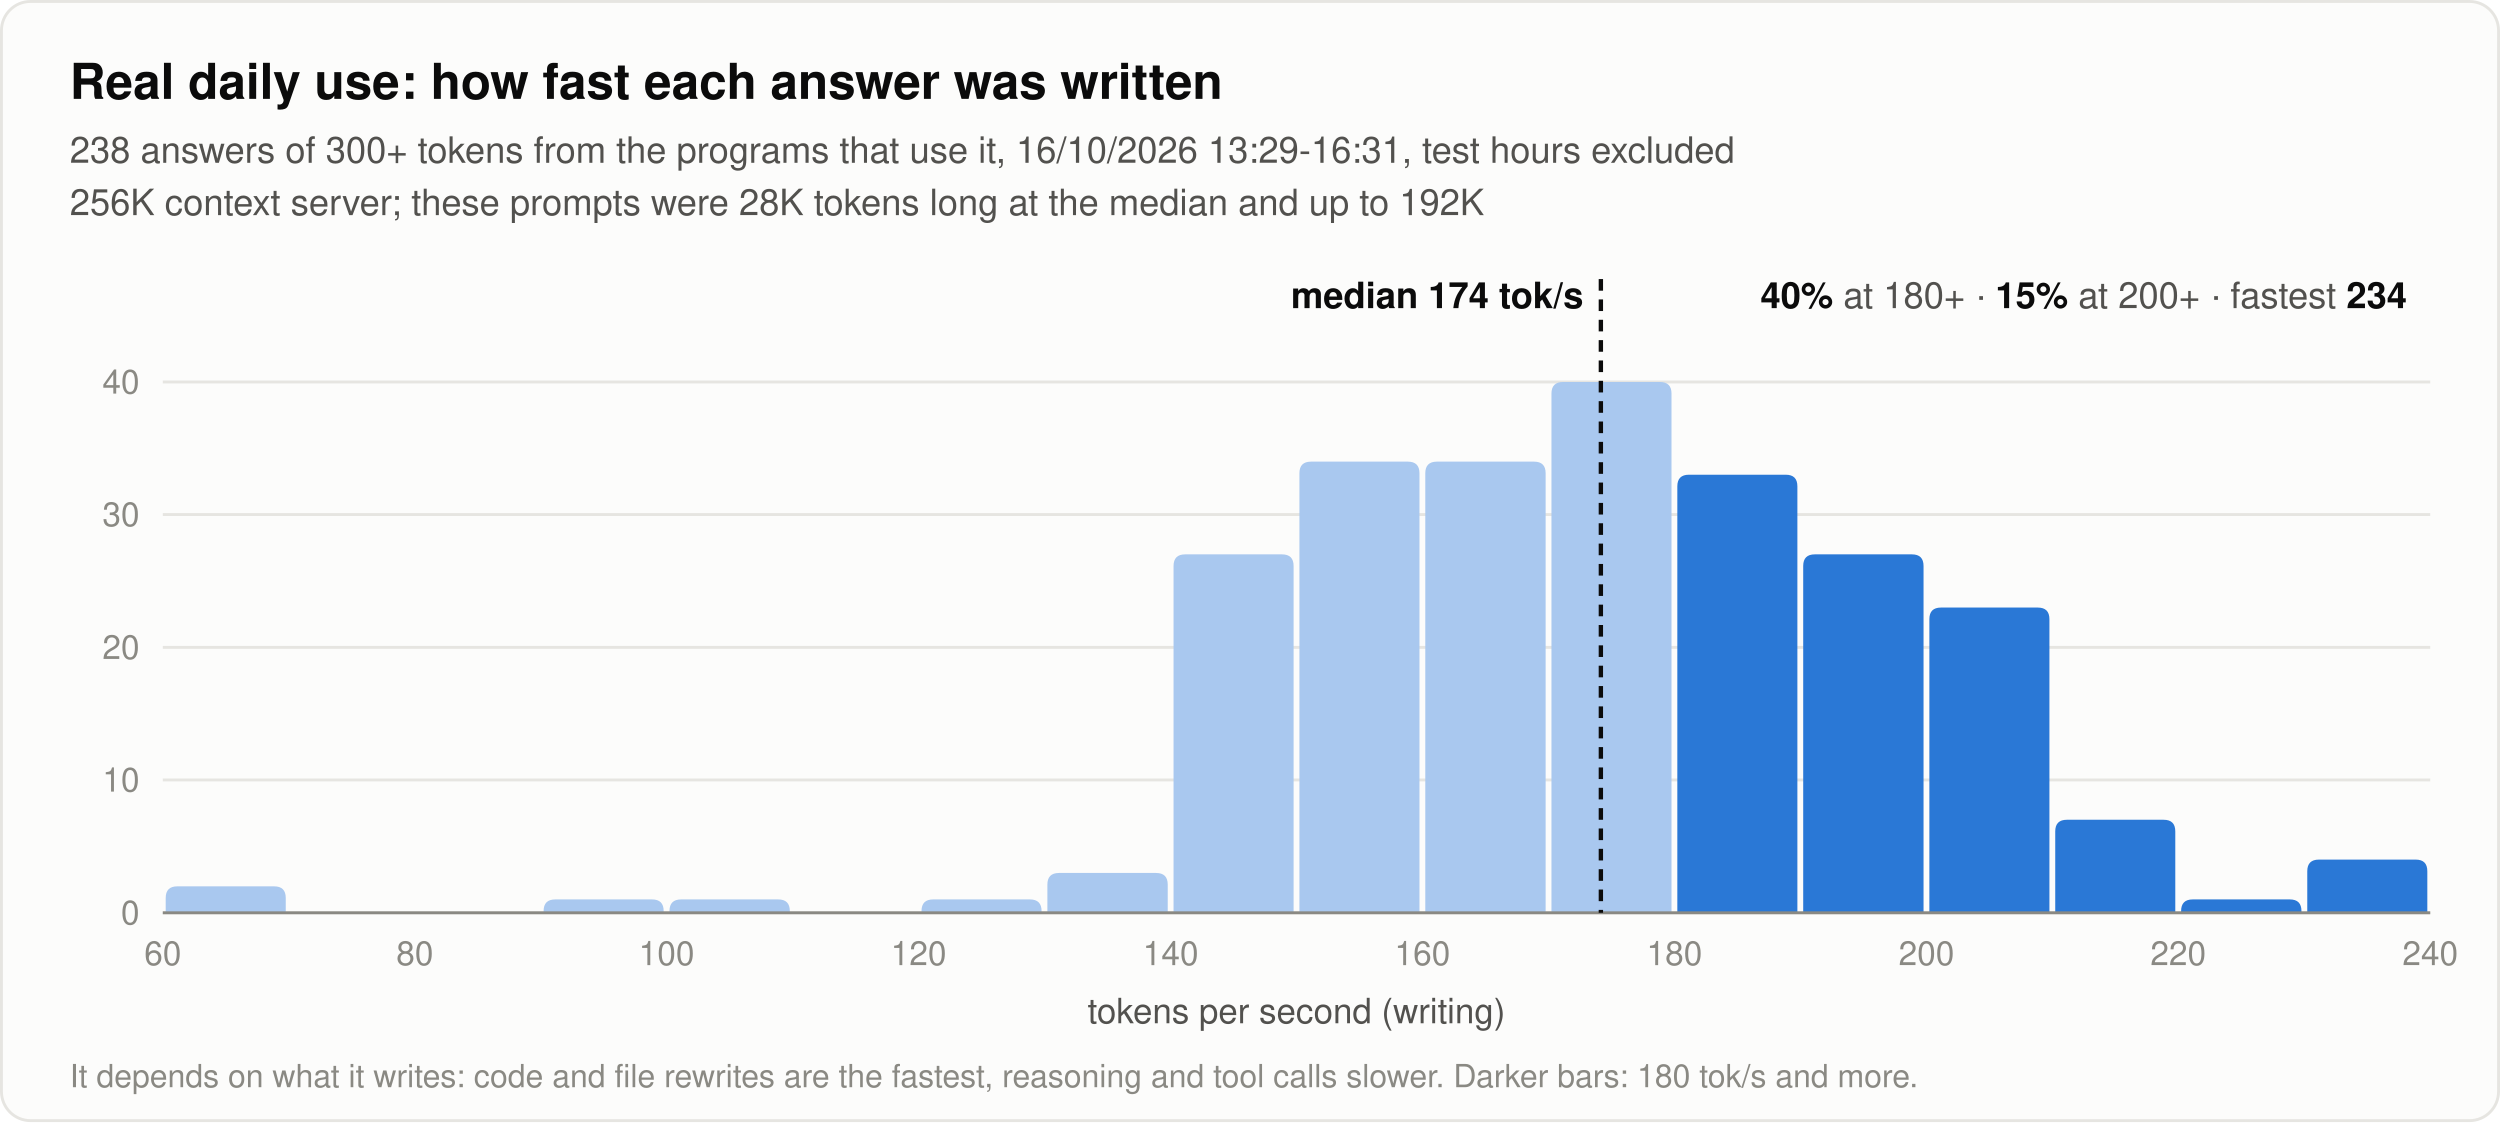
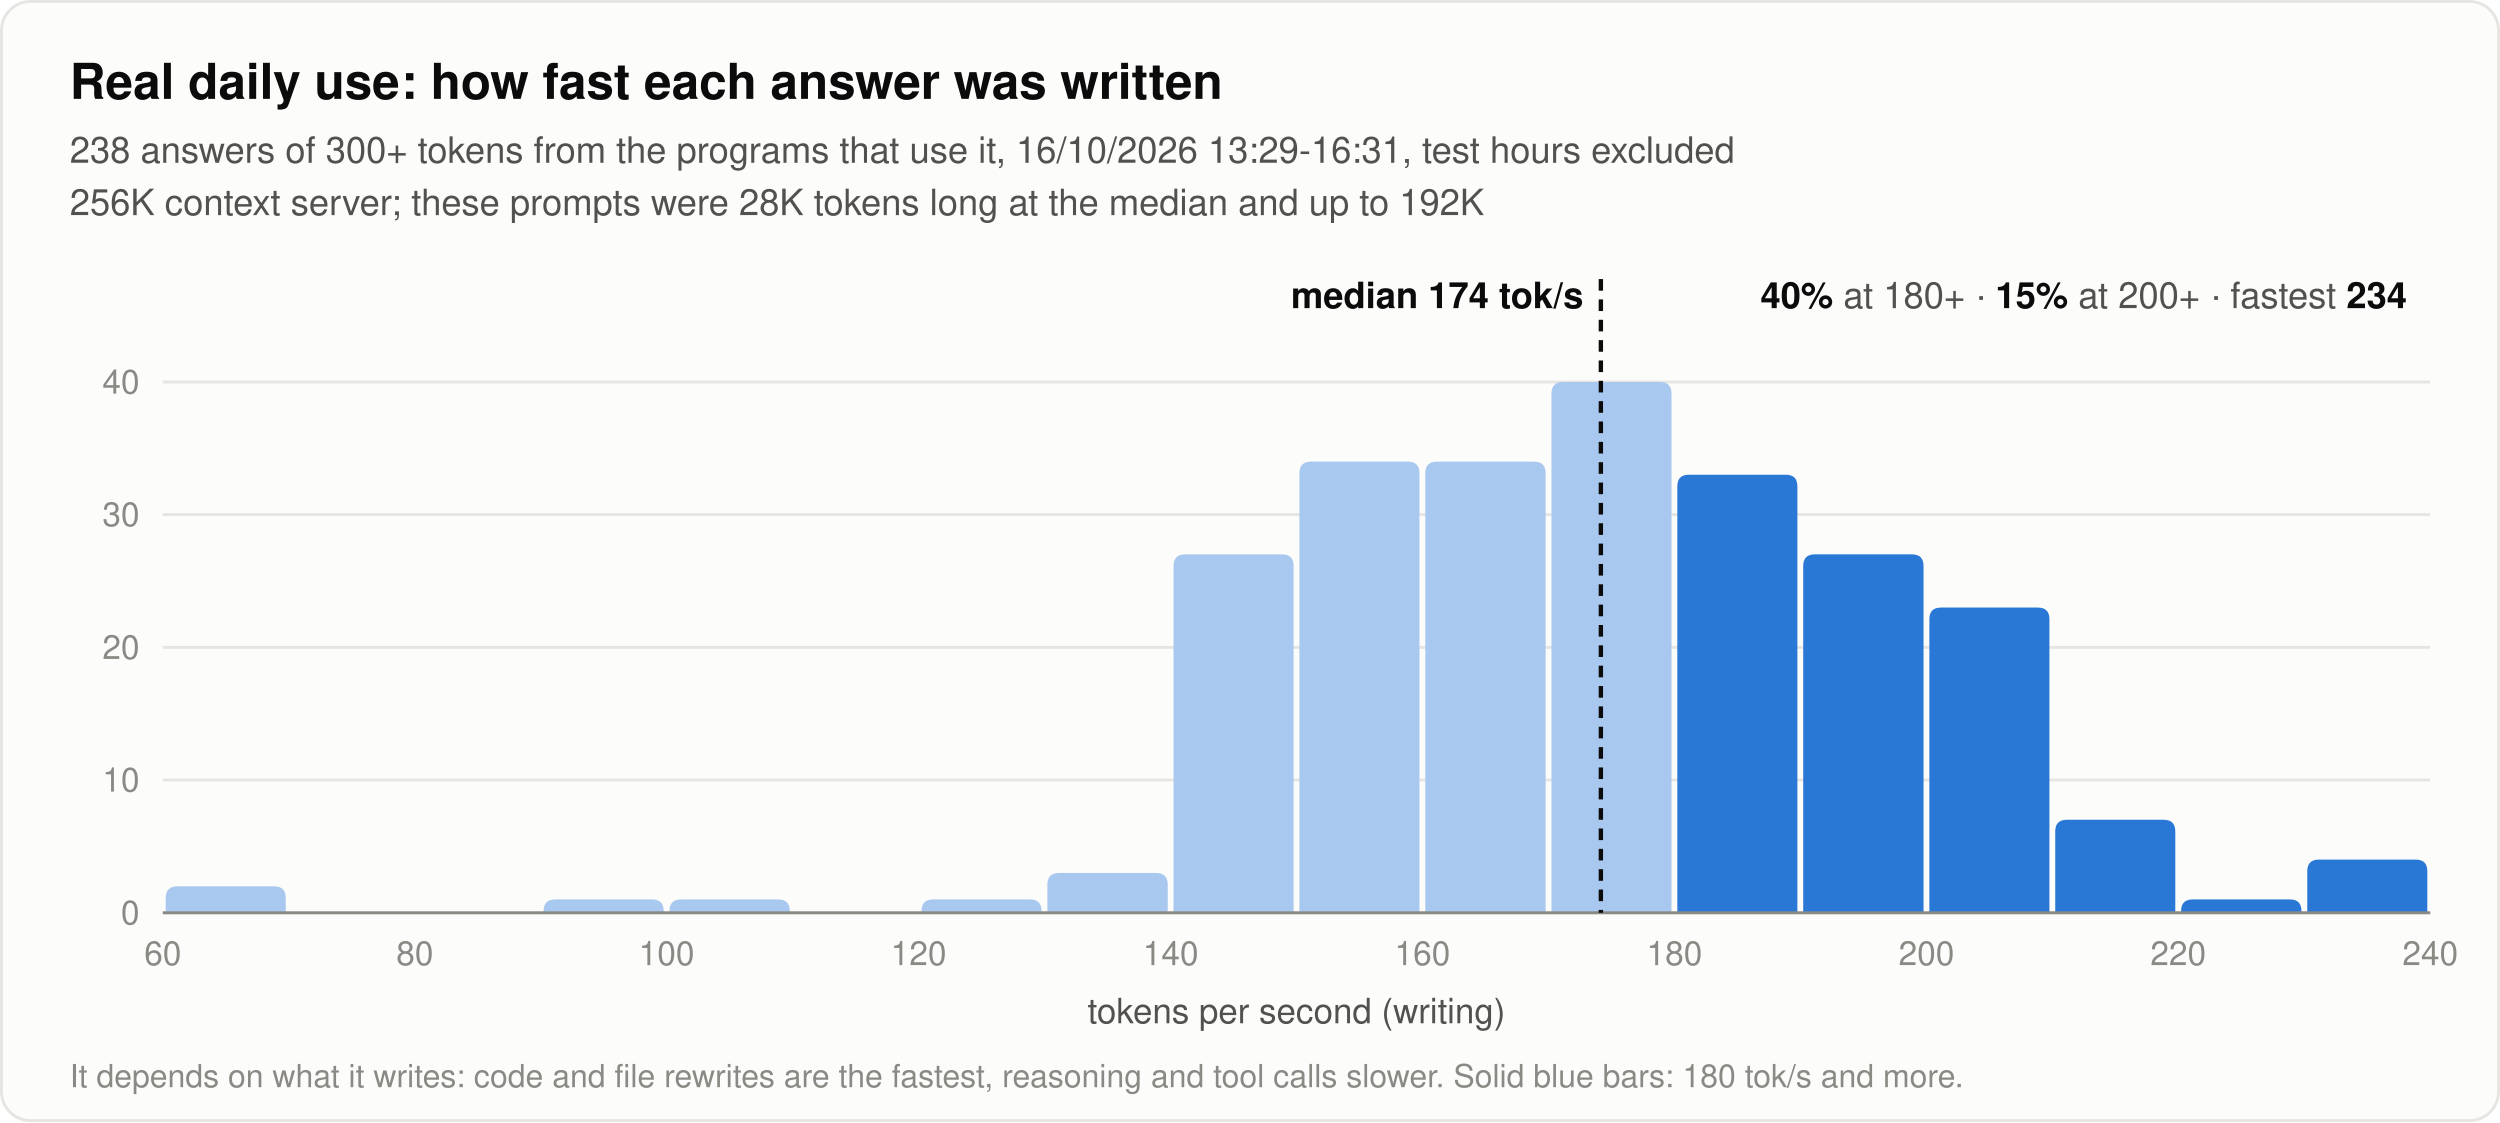
<svg xmlns="http://www.w3.org/2000/svg" width="860" height="386" viewBox="0 0 860 386" font-family="-apple-system,BlinkMacSystemFont,'Segoe UI',Helvetica,Arial,sans-serif">
  <rect x="0.5" y="0.5" width="859" height="385" rx="10" fill="#fcfcfb" stroke="#e6e5e1" />
  <text x="24" y="34" font-size="17" font-weight="600" fill="#0b0b0b">Real daily use: how fast each answer was written</text>
  <text x="24" y="56" font-size="12.5" fill="#52514e">238 answers of 300+ tokens from the programs that use it, 16/10/2026 13:29-16:31, test hours excluded</text>
  <text x="24" y="74" font-size="12.5" fill="#52514e">256K context server; these prompts were 28K tokens long at the median and up to 192K</text>
  <line x1="56" y1="314.0" x2="836" y2="314.0" stroke="#e6e5e1" stroke-width="1" />
  <text x="48" y="318.0" font-size="11.5" fill="#8a8983" text-anchor="end">0</text>
  <line x1="56" y1="268.3" x2="836" y2="268.3" stroke="#e6e5e1" stroke-width="1" />
  <text x="48" y="272.3" font-size="11.5" fill="#8a8983" text-anchor="end">10</text>
  <line x1="56" y1="222.7" x2="836" y2="222.7" stroke="#e6e5e1" stroke-width="1" />
  <text x="48" y="226.7" font-size="11.5" fill="#8a8983" text-anchor="end">20</text>
  <line x1="56" y1="177.0" x2="836" y2="177.0" stroke="#e6e5e1" stroke-width="1" />
  <text x="48" y="181.0" font-size="11.5" fill="#8a8983" text-anchor="end">30</text>
  <line x1="56" y1="131.4" x2="836" y2="131.4" stroke="#e6e5e1" stroke-width="1" />
  <text x="48" y="135.4" font-size="11.5" fill="#8a8983" text-anchor="end">40</text>
  <path d="M57.0,314.0 V308.9 Q57.0,304.9 61.0,304.9 H94.3 Q98.3,304.9 98.3,308.9 V314.0 Z" fill="#a9c8ef" />
  <path d="M187.0,314.0 V313.4 Q187.0,309.4 191.0,309.4 H224.3 Q228.3,309.4 228.3,313.4 V314.0 Z" fill="#a9c8ef" />
  <path d="M230.3,314.0 V313.4 Q230.3,309.4 234.3,309.4 H267.7 Q271.7,309.4 271.7,313.4 V314.0 Z" fill="#a9c8ef" />
  <path d="M317.0,314.0 V313.4 Q317.0,309.4 321.0,309.4 H354.3 Q358.3,309.4 358.3,313.4 V314.0 Z" fill="#a9c8ef" />
  <path d="M360.3,314.0 V304.3 Q360.3,300.3 364.3,300.3 H397.7 Q401.7,300.3 401.7,304.3 V314.0 Z" fill="#a9c8ef" />
  <path d="M403.7,314.0 V194.7 Q403.7,190.7 407.7,190.7 H441.0 Q445.0,190.7 445.0,194.7 V314.0 Z" fill="#a9c8ef" />
  <path d="M447.0,314.0 V162.8 Q447.0,158.8 451.0,158.8 H484.3 Q488.3,158.8 488.3,162.8 V314.0 Z" fill="#a9c8ef" />
  <path d="M490.3,314.0 V162.8 Q490.3,158.8 494.3,158.8 H527.7 Q531.7,158.8 531.7,162.8 V314.0 Z" fill="#a9c8ef" />
  <path d="M533.7,314.0 V135.4 Q533.7,131.4 537.7,131.4 H571.0 Q575.0,131.4 575.0,135.4 V314.0 Z" fill="#a9c8ef" />
  <path d="M577.0,314.0 V167.3 Q577.0,163.3 581.0,163.3 H614.3 Q618.3,163.3 618.3,167.3 V314.0 Z" fill="#2a78d6" />
  <path d="M620.3,314.0 V194.7 Q620.3,190.7 624.3,190.7 H657.7 Q661.7,190.7 661.7,194.7 V314.0 Z" fill="#2a78d6" />
  <path d="M663.7,314.0 V213.0 Q663.7,209.0 667.7,209.0 H701.0 Q705.0,209.0 705.0,213.0 V314.0 Z" fill="#2a78d6" />
  <path d="M707.0,314.0 V286.0 Q707.0,282.0 711.0,282.0 H744.3 Q748.3,282.0 748.3,286.0 V314.0 Z" fill="#2a78d6" />
  <path d="M750.3,314.0 V313.4 Q750.3,309.4 754.3,309.4 H787.7 Q791.7,309.4 791.7,313.4 V314.0 Z" fill="#2a78d6" />
  <path d="M793.7,314.0 V299.7 Q793.7,295.7 797.7,295.7 H831.0 Q835.0,295.7 835.0,299.7 V314.0 Z" fill="#2a78d6" />
  <text x="56.0" y="332" font-size="11.5" fill="#8a8983" text-anchor="middle">60</text>
  <text x="142.7" y="332" font-size="11.5" fill="#8a8983" text-anchor="middle">80</text>
  <text x="229.3" y="332" font-size="11.5" fill="#8a8983" text-anchor="middle">100</text>
  <text x="316.0" y="332" font-size="11.5" fill="#8a8983" text-anchor="middle">120</text>
  <text x="402.7" y="332" font-size="11.5" fill="#8a8983" text-anchor="middle">140</text>
  <text x="489.3" y="332" font-size="11.5" fill="#8a8983" text-anchor="middle">160</text>
  <text x="576.0" y="332" font-size="11.5" fill="#8a8983" text-anchor="middle">180</text>
  <text x="662.7" y="332" font-size="11.5" fill="#8a8983" text-anchor="middle">200</text>
  <text x="749.3" y="332" font-size="11.5" fill="#8a8983" text-anchor="middle">220</text>
  <text x="836.0" y="332" font-size="11.5" fill="#8a8983" text-anchor="middle">240</text>
  <text x="446.0" y="352" font-size="12" fill="#52514e" text-anchor="middle">tokens per second (writing)</text>
  <line x1="56" y1="314" x2="836" y2="314" stroke="#8a8983" stroke-width="1" />
  <line x1="550.7" y1="96" x2="550.7" y2="314" stroke="#0b0b0b" stroke-width="1.5" stroke-dasharray="4 3" />
  <text x="544.7" y="106" font-size="12.5" font-weight="600" fill="#0b0b0b" text-anchor="end">median 174 tok/s</text>
  <text x="828" y="106" font-size="12.5" fill="#52514e" text-anchor="end">
    <tspan font-weight="600" fill="#0b0b0b">40%</tspan> at 180+ · <tspan font-weight="600" fill="#0b0b0b">15%</tspan> at 200+ · fastest <tspan font-weight="600" fill="#0b0b0b">234</tspan>
  </text>
-   <text x="24" y="374" font-size="11" fill="#8a8983">It depends on what it writes: code and file rewrites are the fastest, reasoning and tool calls slower. Darker bars: 180 tok/s and more.</text>
+   <text x="24" y="374" font-size="11" fill="#8a8983">It depends on what it writes: code and file rewrites are the fastest, reasoning and tool calls slower. Solid blue bars: 180 tok/s and more.</text>
</svg>
